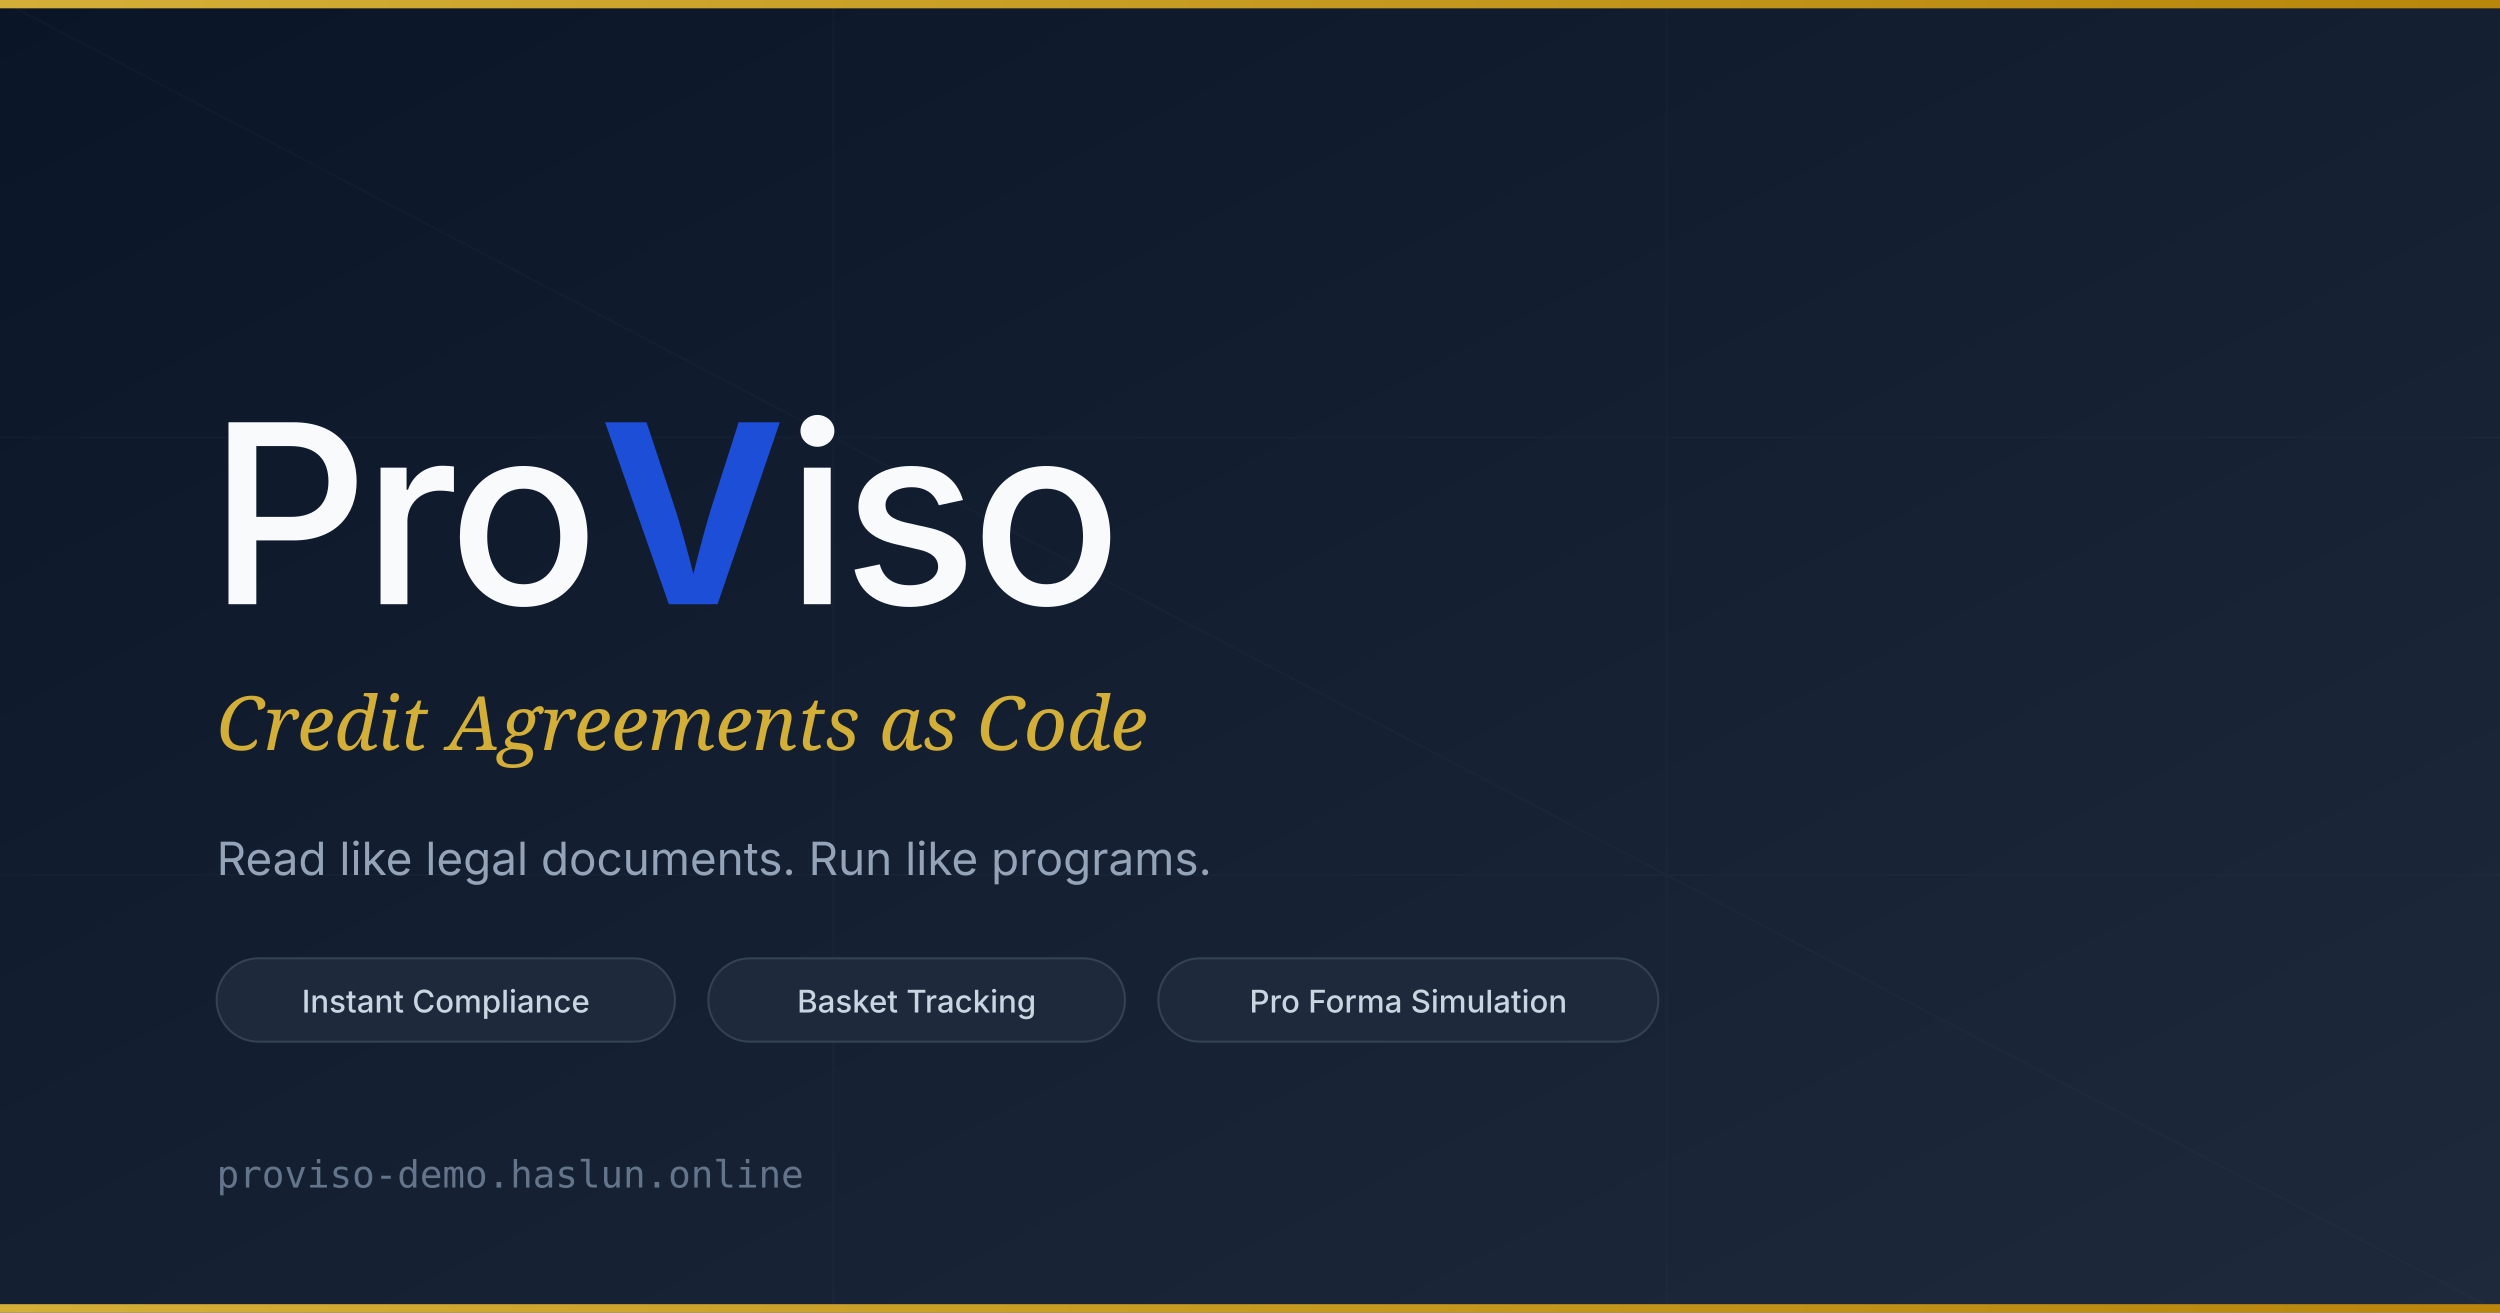
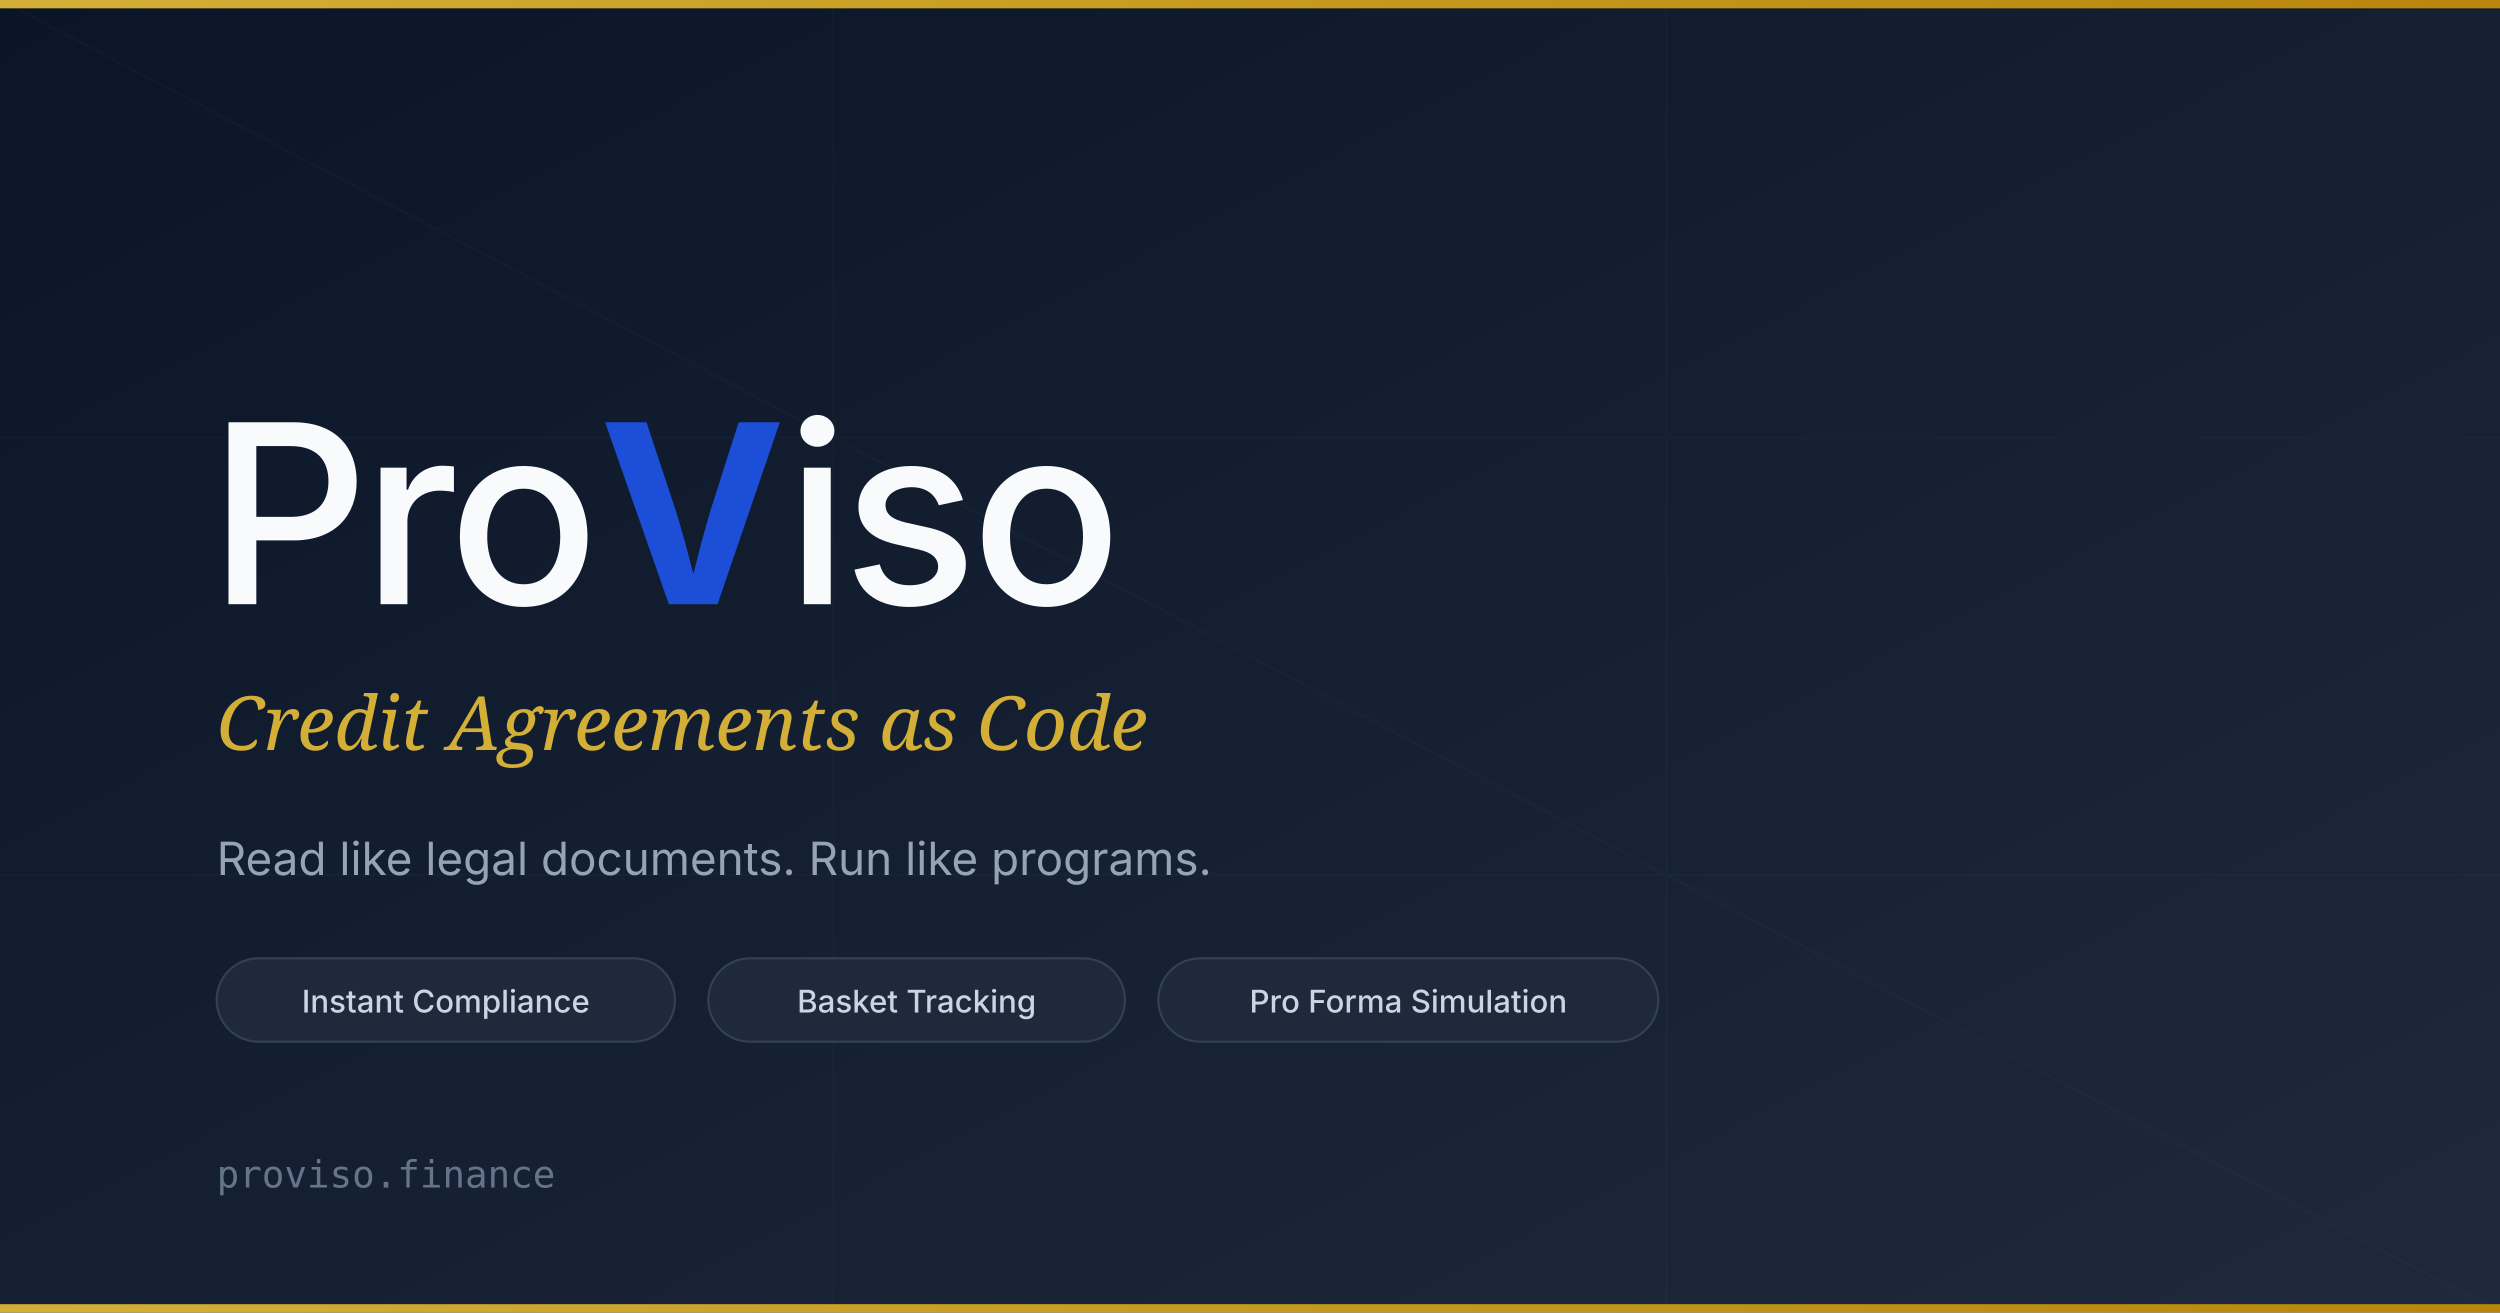
<svg xmlns="http://www.w3.org/2000/svg" width="1200" height="630" viewBox="0 0 1200 630">
  <defs>
    <linearGradient id="bg" x1="0" y1="0" x2="1" y2="1">
      <stop offset="0%" stop-color="#0A1628" />
      <stop offset="100%" stop-color="#1E293B" />
    </linearGradient>
    <linearGradient id="gold" x1="0" y1="0" x2="1" y2="0">
      <stop offset="0%" stop-color="#D4AF37" />
      <stop offset="100%" stop-color="#B8860B" />
    </linearGradient>
  </defs>
  <rect width="1200" height="630" fill="url(#bg)" />
  <g opacity="0.03" stroke="#94A3B8" stroke-width="1">
    <line x1="0" y1="0" x2="1200" y2="630" />
    <line x1="400" y1="0" x2="400" y2="630" />
    <line x1="800" y1="0" x2="800" y2="630" />
    <line x1="0" y1="210" x2="1200" y2="210" />
    <line x1="0" y1="420" x2="1200" y2="420" />
  </g>
  <rect x="0" y="0" width="1200" height="4" fill="url(#gold)" />
  <text x="100" y="290" font-family="'Space Grotesk', 'Inter', -apple-system, system-ui, sans-serif" font-size="120" font-weight="500" letter-spacing="-3" fill="#F8FAFC">
    Pro<tspan fill="#1D4ED8" font-weight="700">V</tspan>iso
  </text>
  <text x="104" y="360" font-family="'Crimson Pro', 'Georgia', serif" font-size="36" font-weight="400" font-style="italic" fill="#D4AF37">
    Credit Agreements as Code
  </text>
  <text x="104" y="420" font-family="'Inter', -apple-system, system-ui, sans-serif" font-size="22" font-weight="400" fill="#94A3B8">
    Read like legal documents. Run like programs.
  </text>
  <g transform="translate(104, 460)">
    <rect x="0" y="0" width="220" height="40" rx="20" fill="#1E293B" stroke="#334155" stroke-width="1" />
    <text x="110" y="26" text-anchor="middle" font-family="'Inter', sans-serif" font-size="15" font-weight="500" fill="#CBD5E1">
      Instant Compliance
    </text>
    <rect x="236" y="0" width="200" height="40" rx="20" fill="#1E293B" stroke="#334155" stroke-width="1" />
    <text x="336" y="26" text-anchor="middle" font-family="'Inter', sans-serif" font-size="15" font-weight="500" fill="#CBD5E1">
      Basket Tracking
    </text>
    <rect x="452" y="0" width="240" height="40" rx="20" fill="#1E293B" stroke="#334155" stroke-width="1" />
    <text x="572" y="26" text-anchor="middle" font-family="'Inter', sans-serif" font-size="15" font-weight="500" fill="#CBD5E1">
      Pro Forma Simulation
    </text>
  </g>
  <text x="104" y="570" font-family="'JetBrains Mono', 'Fira Code', monospace" font-size="18" font-weight="400" fill="#64748B">
-     proviso-demo.haslun.online
+     proviso.finance
  </text>
  <rect x="0" y="626" width="1200" height="4" fill="url(#gold)" />
</svg>
